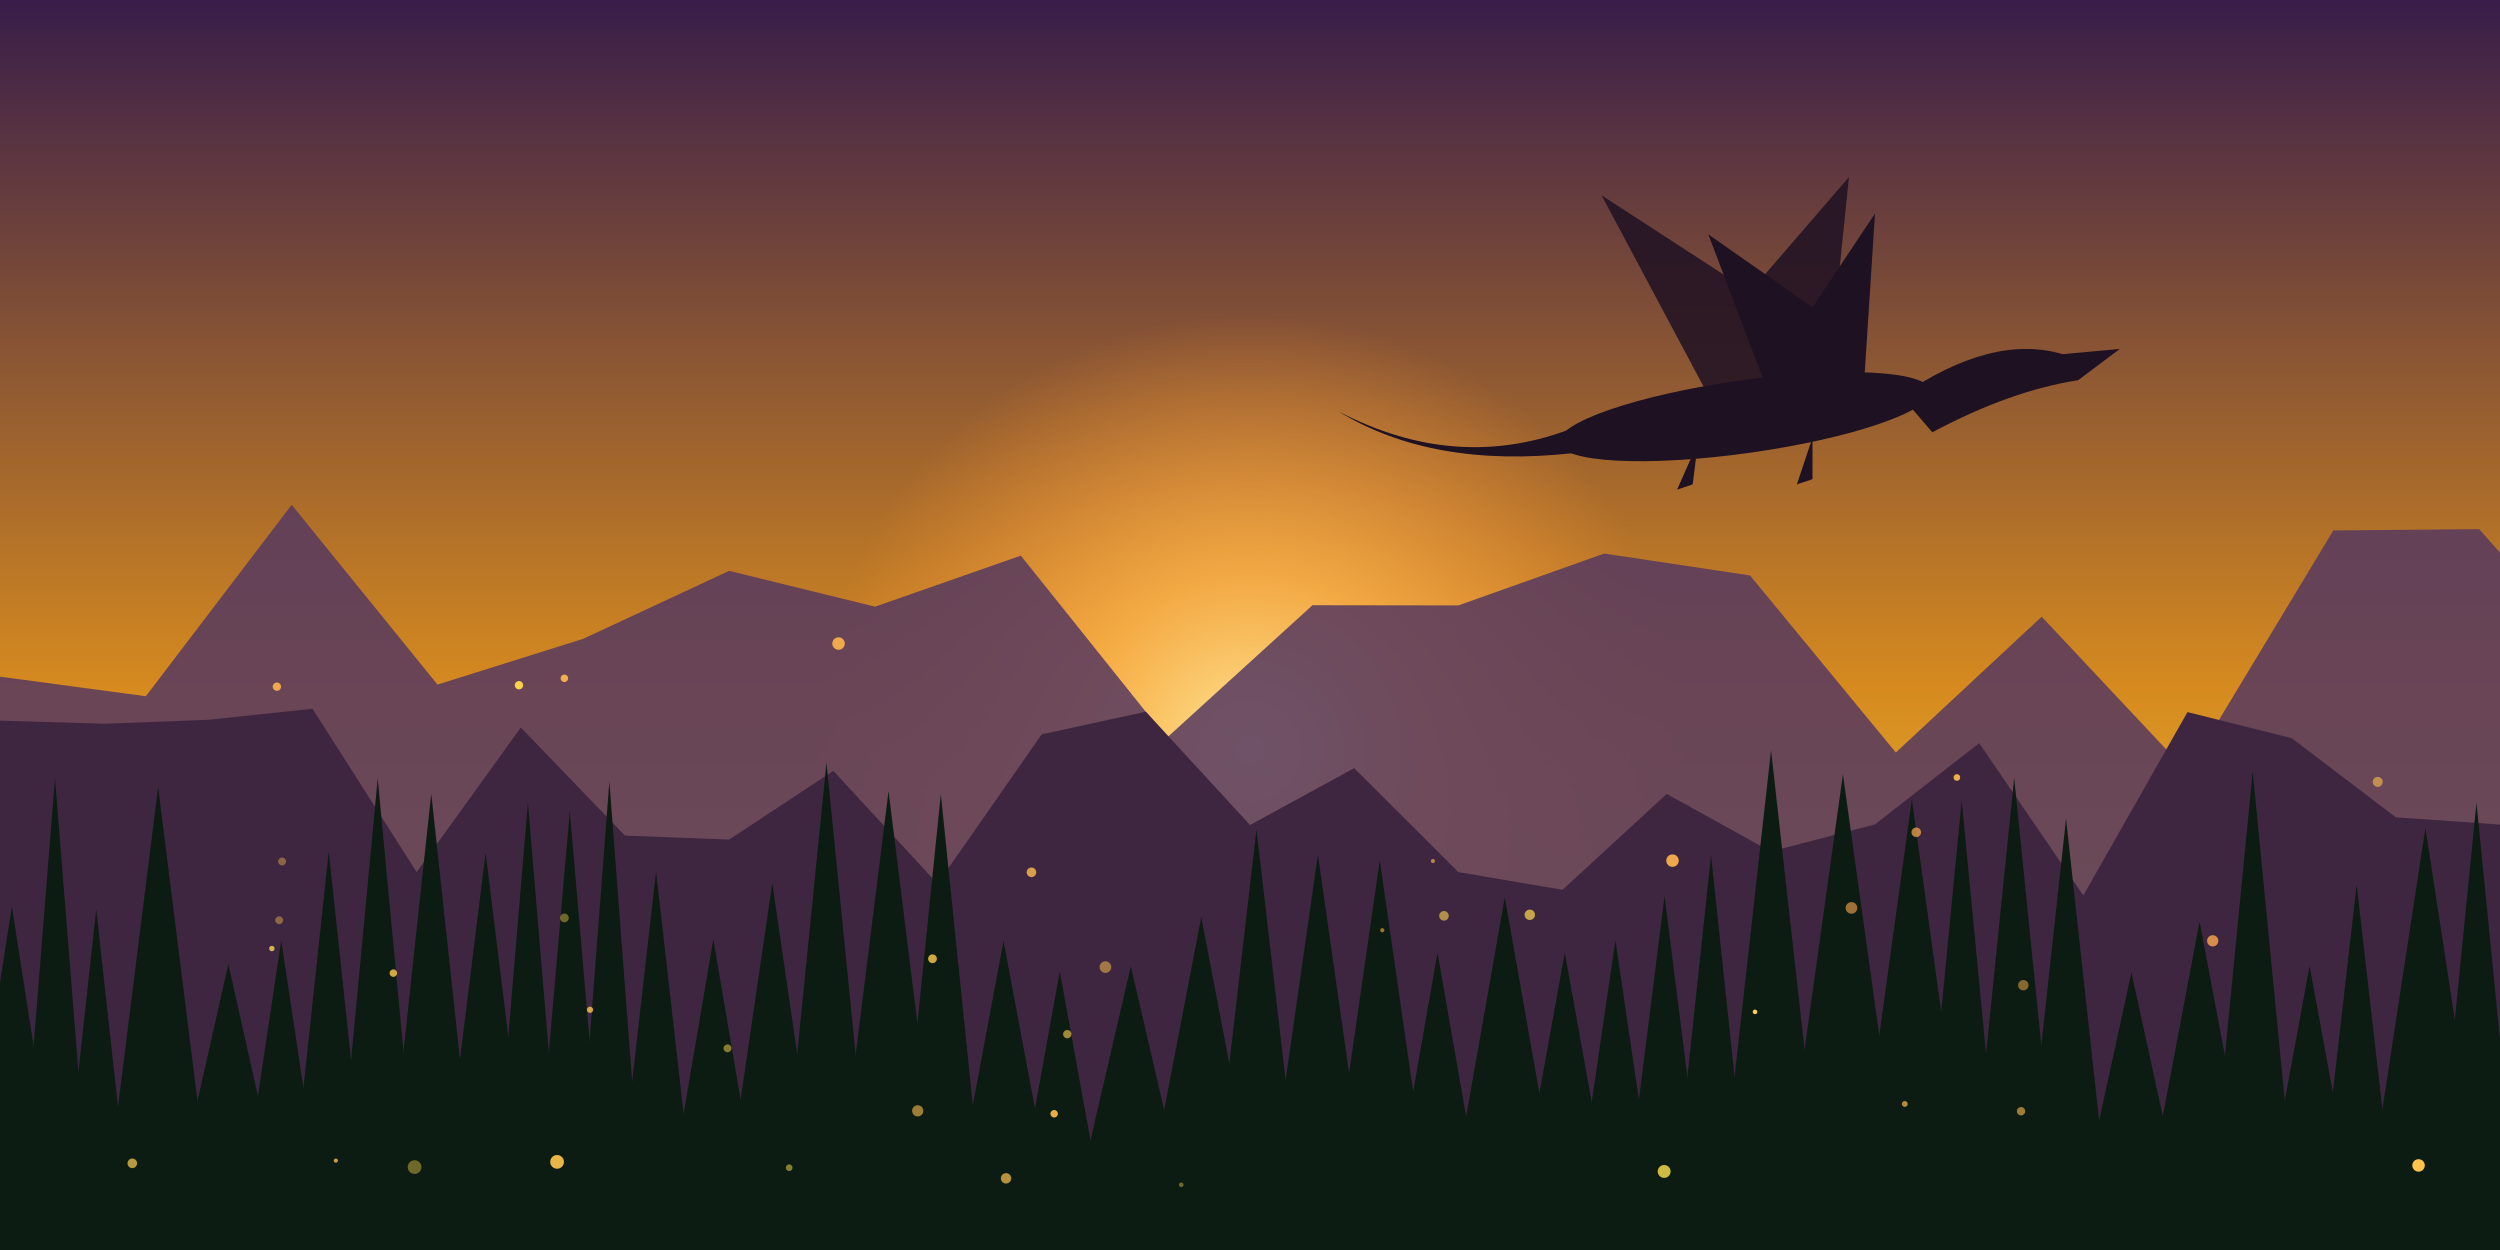
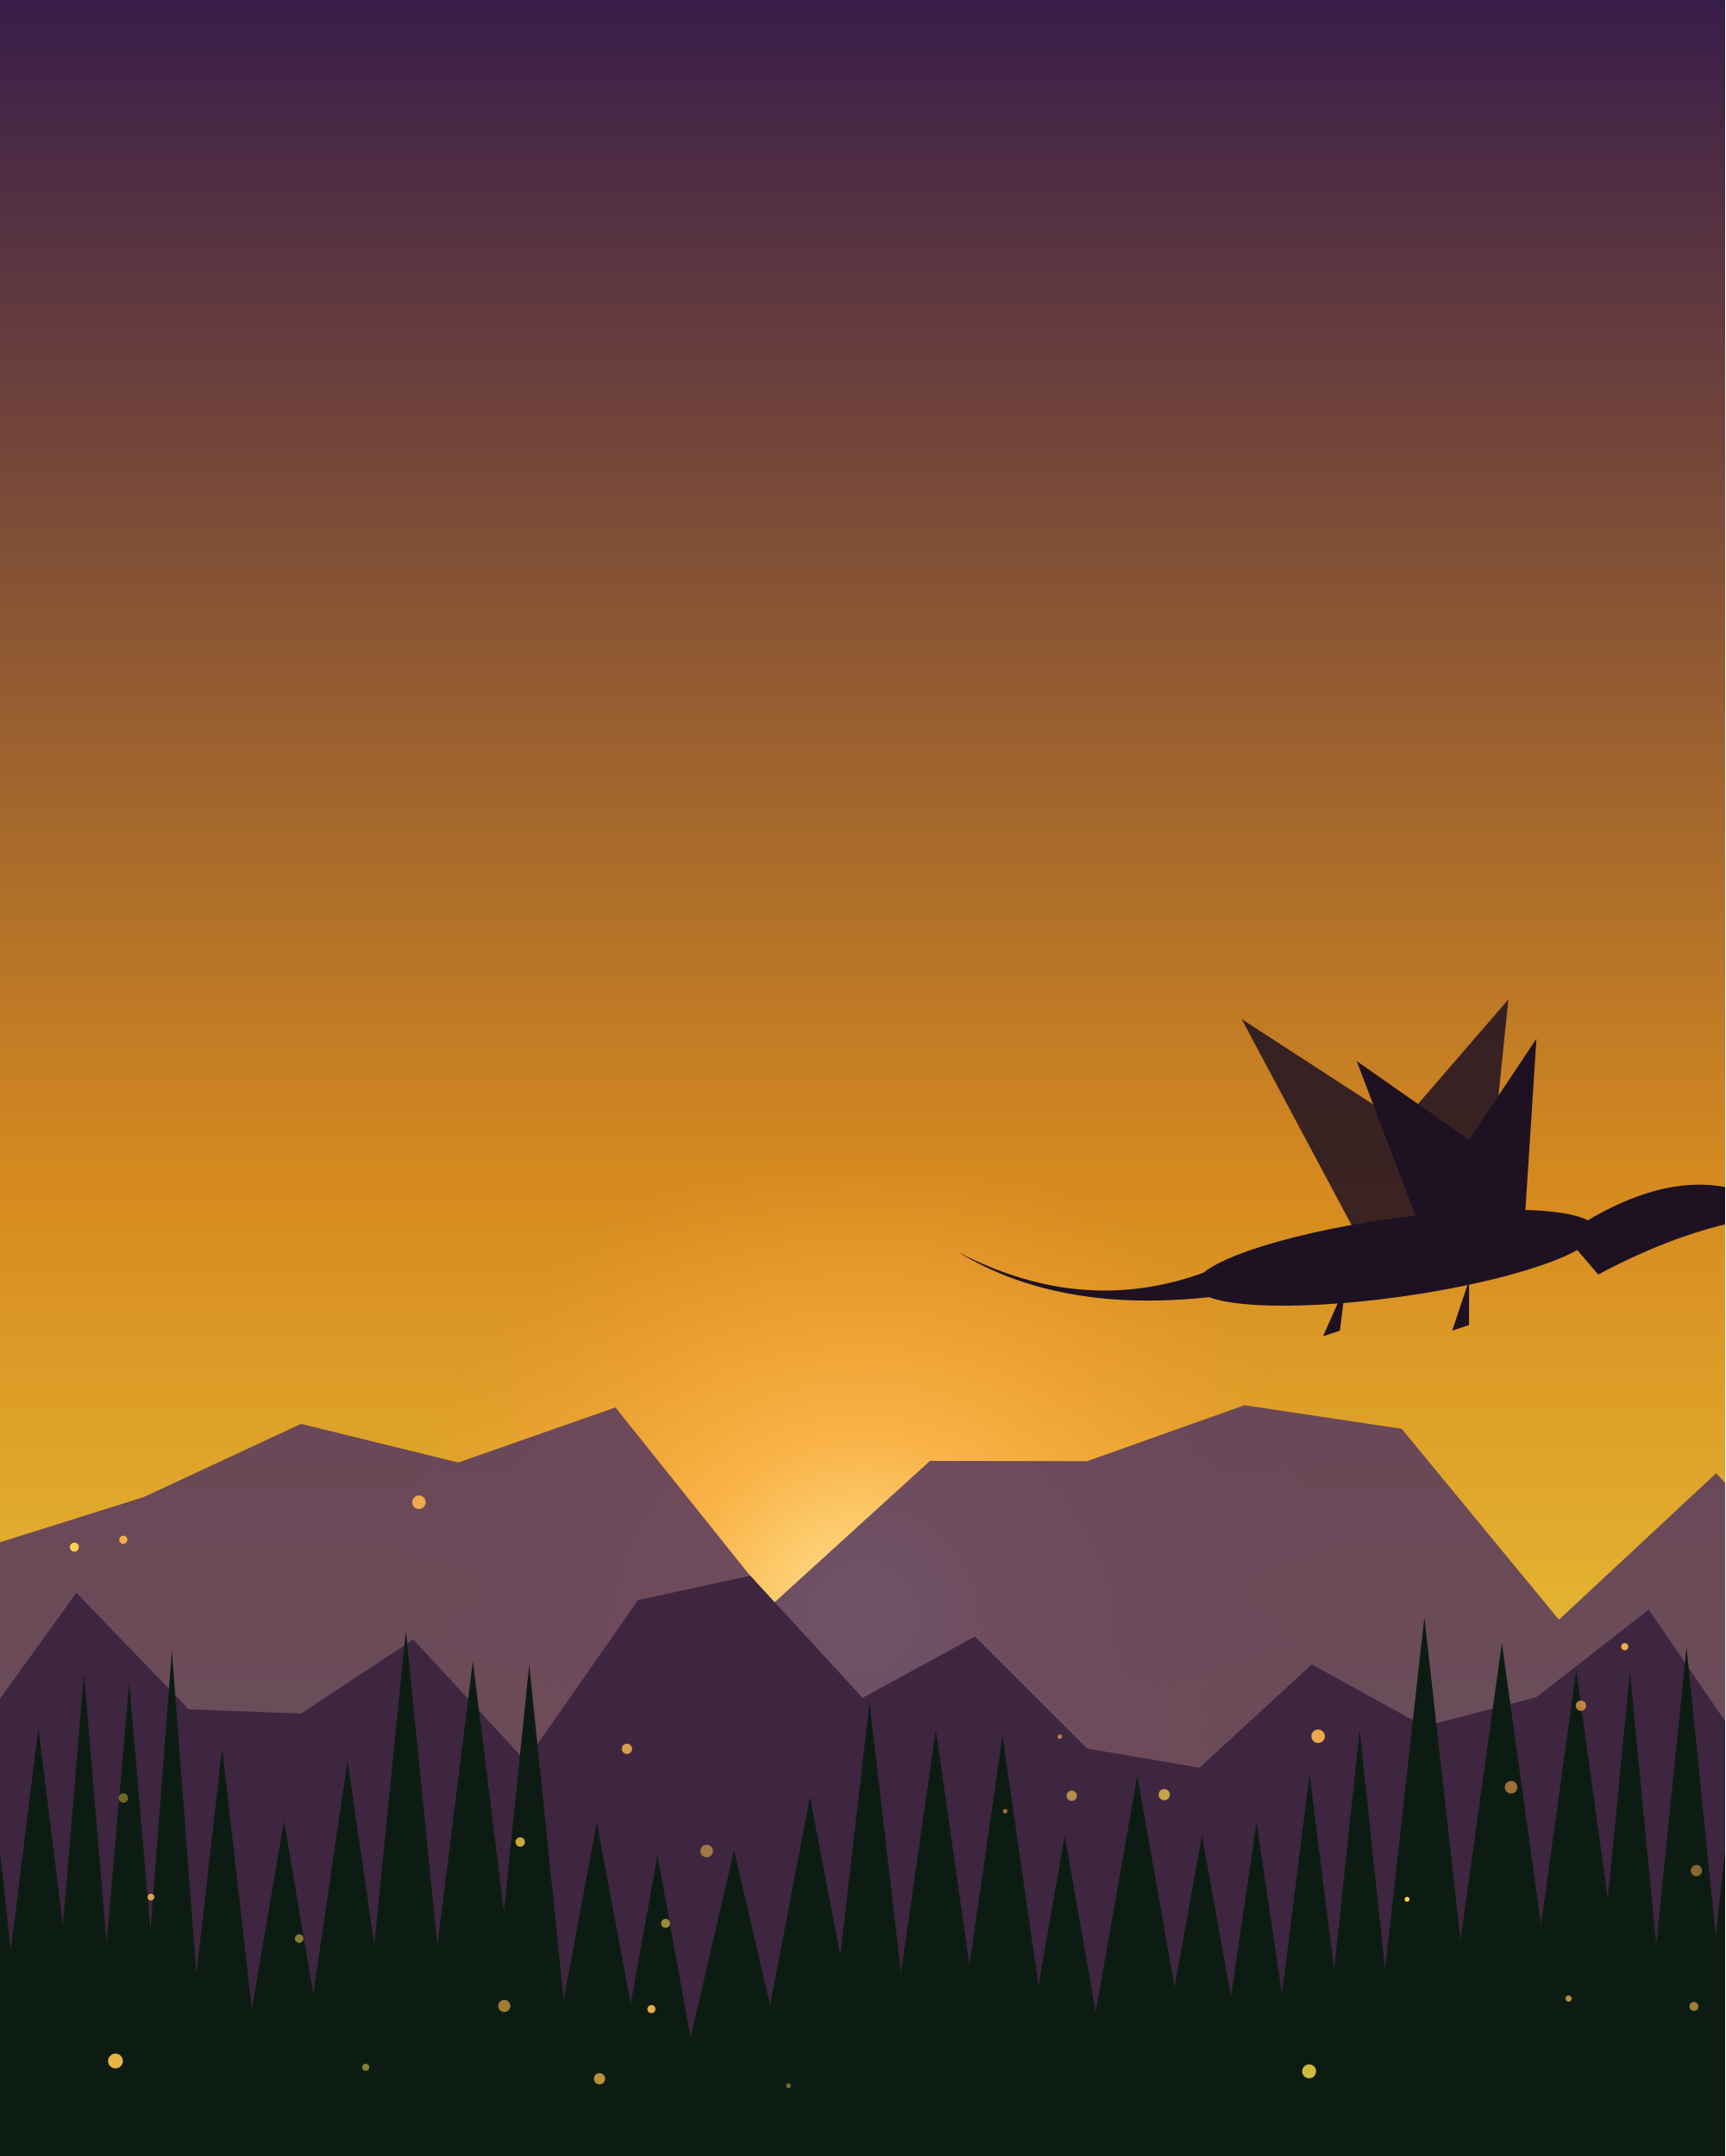
- <svg xmlns="http://www.w3.org/2000/svg" viewBox="0 0 1200 600" preserveAspectRatio="xMidYMid slice" role="img" aria-label="dragon forest (placeholder cover)">
+ <svg xmlns="http://www.w3.org/2000/svg" viewBox="0 0 960 1200" preserveAspectRatio="xMidYMid slice" role="img" aria-label="dragon forest (placeholder cover)">
  <defs>
    <linearGradient id="sky" x1="0" y1="0" x2="0" y2="1">
      <stop offset="0" stop-color="hsl(275 45% 20% / 1)" />
      <stop offset="0.55" stop-color="hsl(35 75% 48% / 1)" />
      <stop offset="1" stop-color="hsl(55 90% 62% / 1)" />
    </linearGradient>
    <radialGradient id="sun">
      <stop offset="0" stop-color="hsl(45 100% 80%)" />
      <stop offset="0.4" stop-color="hsl(35 100% 65% / .8)" />
      <stop offset="1" stop-color="hsl(30 100% 60% / 0)" />
    </radialGradient>
  </defs>
-   <rect width="1200" height="600" fill="url(#sky)" />
-   <circle cx="600" cy="360" r="210" fill="url(#sun)" />
-   <path d="M0 600 L0 380 L0 324.8 L70 334.2 L140 242.3 L210 328.6 L280 306.6 L350 274 L420 291.2 L490 266.7 L560 354.2 L630 290.5 L700 290.6 L770 265.7 L840 276.2 L910 361.2 L980 296 L1050 370.6 L1120 254.6 L1190 254 L1260 332.8 L1200 600 Z" fill="hsl(285 25% 30% / 0.85)" />
-   <path d="M0 600 L0 430 L0 345.9 L50 347.4 L100 345.5 L150 340.2 L200 418.6 L250 349.2 L300 401.1 L350 403 L400 370 L450 424.2 L500 352.5 L550 341.6 L600 396 L650 368.7 L700 418.6 L750 427.1 L800 381.1 L850 408.7 L900 395.7 L950 356.7 L1000 429.8 L1050 341.8 L1100 354.3 L1150 392.3 L1200 395.8 L1250 362.5 L1200 600 Z" fill="hsl(295 25% 20% / 1)" />
-   <g transform="translate(700 150) scale(1.25)" fill="hsl(285 35% 10% / 1)">
-     <path d="M95 30 L55 -45 L112 -8 L150 -52 L142 26 Z" opacity=".85" />
-     <ellipse cx="110" cy="40" rx="72" ry="14" transform="rotate(-8 110 40)" />
-     <path d="M170 32 Q205 8 232 16 L254 14 L238 26 Q212 30 182 46 Z" />
-     <path d="M45 44 Q0 62 -46 38 Q-10 60 44 54 Z" />
-     <path d="M118 28 L96 -30 L136 -2 L160 -38 L156 24 Z" />
-     <path d="M92 50 l-8 18 l6 -2 z M136 48 l-6 18 l6 -2 z" />
+   <rect width="960" height="1200" fill="url(#sky)" />
+   <g transform="translate(-270 450) scale(1.25)">
+     <circle cx="600" cy="360" r="210" fill="url(#sun)" />
+     <path d="M0 600 L0 380 L0 324.8 L70 334.2 L140 242.3 L210 328.6 L280 306.6 L350 274 L420 291.2 L490 266.7 L560 354.2 L630 290.5 L700 290.6 L770 265.7 L840 276.2 L910 361.2 L980 296 L1050 370.6 L1120 254.6 L1190 254 L1260 332.8 L1200 600 Z" fill="hsl(285 25% 30% / 0.85)" />
+     <path d="M0 600 L0 430 L0 345.9 L50 347.4 L100 345.5 L150 340.2 L200 418.6 L250 349.2 L300 401.1 L350 403 L400 370 L450 424.2 L500 352.5 L550 341.6 L600 396 L650 368.7 L700 418.6 L750 427.1 L800 381.1 L850 408.7 L900 395.7 L950 356.7 L1000 429.8 L1050 341.8 L1100 354.3 L1150 392.3 L1200 395.8 L1250 362.5 L1200 600 Z" fill="hsl(295 25% 20% / 1)" />
+     <g transform="translate(700 150) scale(1.25)" fill="hsl(285 35% 10% / 1)">
+       <path d="M95 30 L55 -45 L112 -8 L150 -52 L142 26 Z" opacity=".85" />
+       <ellipse cx="110" cy="40" rx="72" ry="14" transform="rotate(-8 110 40)" />
+       <path d="M170 32 Q205 8 232 16 L254 14 L238 26 Q212 30 182 46 Z" />
+       <path d="M45 44 Q0 62 -46 38 Q-10 60 44 54 Z" />
+       <path d="M118 28 L96 -30 L136 -2 L160 -38 L156 24 Z" />
+       <path d="M92 50 l-8 18 l6 -2 z M136 48 l-6 18 l6 -2 z" />
+     </g>
+     <polygon points="-20,600 5.7,435.1 31.4,600" fill="hsl(145 35% 8% / 1)" />
+     <polygon points="8.3,600 26.4,373.4 44.5,600" fill="hsl(145 35% 8% / 1)" />
+     <polygon points="28.2,600 46.2,436.4 64.2,600" fill="hsl(145 35% 8% / 1)" />
+     <polygon points="48,600 75.9,377.7 103.8,600" fill="hsl(145 35% 8% / 1)" />
+     <polygon points="78.7,600 109.6,462.7 140.4,600" fill="hsl(145 35% 8% / 1)" />
+     <polygon points="112.7,600 135,451.4 157.4,600" fill="hsl(145 35% 8% / 1)" />
+     <polygon points="137.3,600 157.8,408.7 178.3,600" fill="hsl(145 35% 8% / 1)" />
+     <polygon points="159.9,600 181.3,373.6 202.7,600" fill="hsl(145 35% 8% / 1)" />
+     <polygon points="183.4,600 207,380.9 230.7,600" fill="hsl(145 35% 8% / 1)" />
+     <polygon points="209.4,600 233.1,409.3 256.7,600" fill="hsl(145 35% 8% / 1)" />
+     <polygon points="235.4,600 253.4,385.1 271.4,600" fill="hsl(145 35% 8% / 1)" />
+     <polygon points="255.2,600 273.5,389.3 291.7,600" fill="hsl(145 35% 8% / 1)" />
+     <polygon points="275.3,600 292.5,375 309.6,600" fill="hsl(145 35% 8% / 1)" />
+     <polygon points="294.2,600 314.9,418.3 335.6,600" fill="hsl(145 35% 8% / 1)" />
+     <polygon points="317,600 342.4,450.8 367.8,600" fill="hsl(145 35% 8% / 1)" />
+     <polygon points="344.9,600 370.7,423.9 396.4,600" fill="hsl(145 35% 8% / 1)" />
+     <polygon points="373.2,600 396.7,366 420.1,600" fill="hsl(145 35% 8% / 1)" />
+     <polygon points="399,600 426.5,379.7 453.9,600" fill="hsl(145 35% 8% / 1)" />
+     <polygon points="429.2,600 451.6,381.2 474.1,600" fill="hsl(145 35% 8% / 1)" />
+     <polygon points="453.9,600 481.7,451.6 509.5,600" fill="hsl(145 35% 8% / 1)" />
+     <polygon points="484.5,600 508.7,466.2 533,600" fill="hsl(145 35% 8% / 1)" />
+     <polygon points="511.2,600 542.8,463.8 574.4,600" fill="hsl(145 35% 8% / 1)" />
+     <polygon points="545.9,600 576.6,440.1 607.2,600" fill="hsl(145 35% 8% / 1)" />
+     <polygon points="579.7,600 603.1,398.1 626.6,600" fill="hsl(145 35% 8% / 1)" />
+     <polygon points="605.4,600 632.6,410.2 659.7,600" fill="hsl(145 35% 8% / 1)" />
+     <polygon points="635.3,600 662.3,412.9 689.3,600" fill="hsl(145 35% 8% / 1)" />
+     <polygon points="665,600 690,457.3 715,600" fill="hsl(145 35% 8% / 1)" />
+     <polygon points="692.5,600 722.3,430.6 752.2,600" fill="hsl(145 35% 8% / 1)" />
+     <polygon points="725.3,600 751.1,457.2 776.8,600" fill="hsl(145 35% 8% / 1)" />
+     <polygon points="753.6,600 775.4,451.3 797.3,600" fill="hsl(145 35% 8% / 1)" />
+     <polygon points="777.6,600 799,430 820.4,600" fill="hsl(145 35% 8% / 1)" />
+     <polygon points="801.1,600 821.3,410.3 841.4,600" fill="hsl(145 35% 8% / 1)" />
+     <polygon points="823.3,600 850.1,360.1 877,600" fill="hsl(145 35% 8% / 1)" />
+     <polygon points="852.8,600 884.6,371.6 916.4,600" fill="hsl(145 35% 8% / 1)" />
+     <polygon points="887.8,600 917.7,383.7 947.6,600" fill="hsl(145 35% 8% / 1)" />
+     <polygon points="920.7,600 941.6,384.2 962.4,600" fill="hsl(145 35% 8% / 1)" />
+     <polygon points="943.7,600 966.8,373.3 989.8,600" fill="hsl(145 35% 8% / 1)" />
+     <polygon points="969.1,600 991.7,393 1014.4,600" fill="hsl(145 35% 8% / 1)" />
+     <polygon points="994,600 1023.1,466.8 1052.2,600" fill="hsl(145 35% 8% / 1)" />
+     <polygon points="1026,600 1055.8,442.3 1085.6,600" fill="hsl(145 35% 8% / 1)" />
+     <polygon points="1058.8,600 1081.3,370.3 1103.7,600" fill="hsl(145 35% 8% / 1)" />
+     <polygon points="1083.5,600 1108.6,463.6 1133.7,600" fill="hsl(145 35% 8% / 1)" />
+     <polygon points="1111.1,600 1131.2,424.6 1151.3,600" fill="hsl(145 35% 8% / 1)" />
+     <polygon points="1133.2,600 1164.2,397.4 1195.3,600" fill="hsl(145 35% 8% / 1)" />
+     <polygon points="1167.3,600 1188.7,385.3 1210.1,600" fill="hsl(145 35% 8% / 1)" />
+     <polygon points="1190.9,600 1216.7,409.1 1242.5,600" fill="hsl(145 35% 8% / 1)" />
+     <polygon points="1219.3,600 1246.8,361.9 1274.4,600" fill="hsl(145 35% 8% / 1)" />
+     <circle cx="63.5" cy="558.4" r="2.3" fill="hsl(44.048 100% 65%)" opacity="0.7" />
+     <circle cx="693.1" cy="439.6" r="2.3" fill="hsl(46.271 100% 65%)" opacity="0.6" />
+     <circle cx="267.4" cy="557.7" r="3.3" fill="hsl(40.717 100% 65%)" opacity="0.9" />
+     <circle cx="440.5" cy="533.2" r="2.7" fill="hsl(37.747 100% 65%)" opacity="0.6" />
+     <circle cx="132.9" cy="329.6" r="2" fill="hsl(33.954 100% 65%)" opacity="0.9" />
+     <circle cx="135.4" cy="413.5" r="1.9" fill="hsl(39.424 100% 65%)" opacity="0.4" />
+     <circle cx="130.5" cy="455.3" r="1.3" fill="hsl(46.893 100% 65%)" opacity="0.8" />
+     <circle cx="199" cy="560.2" r="3.3" fill="hsl(47.359 100% 65%)" opacity="0.4" />
+     <circle cx="249.1" cy="328.9" r="2" fill="hsl(44.13 100% 65%)" opacity="1" />
+     <circle cx="687.8" cy="413.3" r="1" fill="hsl(39.116 100% 65%)" opacity="0.6" />
+     <circle cx="506" cy="534.6" r="1.8" fill="hsl(38.198 100% 65%)" opacity="0.9" />
+     <circle cx="1062.1" cy="451.6" r="2.7" fill="hsl(30.794 100% 65%)" opacity="0.8" />
+     <circle cx="1160.9" cy="559.4" r="3" fill="hsl(39.5 100% 65%)" opacity="1" />
+     <circle cx="270.9" cy="325.6" r="1.8" fill="hsl(36.858 100% 65%)" opacity="0.9" />
+     <circle cx="970.1" cy="533.4" r="2" fill="hsl(38.192 100% 65%)" opacity="0.6" />
+     <circle cx="971.2" cy="472.9" r="2.5" fill="hsl(34.479 100% 65%)" opacity="0.5" />
+     <circle cx="378.8" cy="560.5" r="1.6" fill="hsl(49.946 100% 65%)" opacity="0.5" />
+     <circle cx="919.8" cy="399.5" r="2.3" fill="hsl(31.756 100% 65%)" opacity="0.7" />
+     <circle cx="888.7" cy="435.8" r="2.8" fill="hsl(30.448 100% 65%)" opacity="0.6" />
+     <circle cx="798.8" cy="562.3" r="3.1" fill="hsl(49.786 100% 65%)" opacity="0.8" />
+     <circle cx="161.2" cy="557.1" r="1" fill="hsl(37.537 100% 65%)" opacity="0.8" />
+     <circle cx="188.8" cy="467.1" r="1.8" fill="hsl(42.802 100% 65%)" opacity="0.8" />
+     <circle cx="402.5" cy="308.9" r="3" fill="hsl(34.787 100% 65%)" opacity="0.9" />
+     <circle cx="349.2" cy="503.2" r="1.9" fill="hsl(47.151 100% 65%)" opacity="0.5" />
+     <circle cx="663.5" cy="446.5" r="1" fill="hsl(33.493 100% 65%)" opacity="0.6" />
+     <circle cx="283.2" cy="484.7" r="1.5" fill="hsl(40.991 100% 65%)" opacity="0.8" />
+     <circle cx="802.8" cy="413.1" r="3" fill="hsl(35.301 100% 65%)" opacity="0.9" />
+     <circle cx="134" cy="441.7" r="1.9" fill="hsl(41.013 100% 65%)" opacity="0.4" />
+     <circle cx="495.1" cy="418.7" r="2.3" fill="hsl(37.395 100% 65%)" opacity="0.8" />
+     <circle cx="530.6" cy="464.2" r="2.8" fill="hsl(42.054 100% 65%)" opacity="0.5" />
+     <circle cx="512.3" cy="496.4" r="2" fill="hsl(44.987 100% 65%)" opacity="0.6" />
+     <circle cx="270.9" cy="440.6" r="2.1" fill="hsl(46.605 100% 65%)" opacity="0.4" />
+     <circle cx="939.3" cy="373.2" r="1.6" fill="hsl(38.366 100% 65%)" opacity="0.9" />
+     <circle cx="567" cy="568.7" r="1.1" fill="hsl(48.857 100% 65%)" opacity="0.4" />
+     <circle cx="447.6" cy="460.2" r="2.1" fill="hsl(42.043 100% 65%)" opacity="0.8" />
+     <circle cx="914.3" cy="529.9" r="1.4" fill="hsl(36.9 100% 65%)" opacity="0.7" />
+     <circle cx="734.3" cy="439.1" r="2.5" fill="hsl(48.277 100% 65%)" opacity="0.7" />
+     <circle cx="842.4" cy="485.7" r="1.1" fill="hsl(44.901 100% 65%)" opacity="1" />
+     <circle cx="1141.3" cy="375.3" r="2.4" fill="hsl(38.738 100% 65%)" opacity="0.6" />
+     <circle cx="482.9" cy="565.6" r="2.5" fill="hsl(39.762 100% 65%)" opacity="0.7" />
  </g>
-   <polygon points="-20,600 5.7,435.1 31.4,600" fill="hsl(145 35% 8% / 1)" />
-   <polygon points="8.3,600 26.4,373.4 44.5,600" fill="hsl(145 35% 8% / 1)" />
-   <polygon points="28.2,600 46.2,436.4 64.2,600" fill="hsl(145 35% 8% / 1)" />
-   <polygon points="48,600 75.9,377.7 103.8,600" fill="hsl(145 35% 8% / 1)" />
-   <polygon points="78.7,600 109.6,462.7 140.4,600" fill="hsl(145 35% 8% / 1)" />
-   <polygon points="112.7,600 135,451.4 157.4,600" fill="hsl(145 35% 8% / 1)" />
-   <polygon points="137.3,600 157.8,408.7 178.3,600" fill="hsl(145 35% 8% / 1)" />
-   <polygon points="159.9,600 181.3,373.6 202.7,600" fill="hsl(145 35% 8% / 1)" />
-   <polygon points="183.4,600 207,380.9 230.7,600" fill="hsl(145 35% 8% / 1)" />
-   <polygon points="209.4,600 233.1,409.3 256.7,600" fill="hsl(145 35% 8% / 1)" />
-   <polygon points="235.4,600 253.4,385.1 271.4,600" fill="hsl(145 35% 8% / 1)" />
-   <polygon points="255.2,600 273.5,389.3 291.7,600" fill="hsl(145 35% 8% / 1)" />
-   <polygon points="275.3,600 292.5,375 309.6,600" fill="hsl(145 35% 8% / 1)" />
-   <polygon points="294.2,600 314.9,418.3 335.6,600" fill="hsl(145 35% 8% / 1)" />
-   <polygon points="317,600 342.4,450.8 367.8,600" fill="hsl(145 35% 8% / 1)" />
-   <polygon points="344.9,600 370.7,423.9 396.4,600" fill="hsl(145 35% 8% / 1)" />
-   <polygon points="373.2,600 396.7,366 420.1,600" fill="hsl(145 35% 8% / 1)" />
-   <polygon points="399,600 426.5,379.7 453.9,600" fill="hsl(145 35% 8% / 1)" />
-   <polygon points="429.2,600 451.6,381.2 474.1,600" fill="hsl(145 35% 8% / 1)" />
-   <polygon points="453.9,600 481.7,451.6 509.5,600" fill="hsl(145 35% 8% / 1)" />
-   <polygon points="484.5,600 508.7,466.2 533,600" fill="hsl(145 35% 8% / 1)" />
-   <polygon points="511.2,600 542.8,463.8 574.4,600" fill="hsl(145 35% 8% / 1)" />
-   <polygon points="545.9,600 576.6,440.1 607.2,600" fill="hsl(145 35% 8% / 1)" />
-   <polygon points="579.7,600 603.1,398.1 626.6,600" fill="hsl(145 35% 8% / 1)" />
-   <polygon points="605.4,600 632.6,410.2 659.7,600" fill="hsl(145 35% 8% / 1)" />
-   <polygon points="635.3,600 662.3,412.9 689.3,600" fill="hsl(145 35% 8% / 1)" />
-   <polygon points="665,600 690,457.3 715,600" fill="hsl(145 35% 8% / 1)" />
-   <polygon points="692.5,600 722.3,430.6 752.2,600" fill="hsl(145 35% 8% / 1)" />
-   <polygon points="725.3,600 751.1,457.2 776.8,600" fill="hsl(145 35% 8% / 1)" />
-   <polygon points="753.6,600 775.4,451.3 797.3,600" fill="hsl(145 35% 8% / 1)" />
-   <polygon points="777.6,600 799,430 820.4,600" fill="hsl(145 35% 8% / 1)" />
-   <polygon points="801.1,600 821.3,410.3 841.4,600" fill="hsl(145 35% 8% / 1)" />
-   <polygon points="823.3,600 850.1,360.1 877,600" fill="hsl(145 35% 8% / 1)" />
-   <polygon points="852.8,600 884.6,371.6 916.4,600" fill="hsl(145 35% 8% / 1)" />
-   <polygon points="887.8,600 917.7,383.7 947.6,600" fill="hsl(145 35% 8% / 1)" />
-   <polygon points="920.7,600 941.6,384.2 962.4,600" fill="hsl(145 35% 8% / 1)" />
-   <polygon points="943.7,600 966.8,373.3 989.8,600" fill="hsl(145 35% 8% / 1)" />
-   <polygon points="969.1,600 991.7,393 1014.4,600" fill="hsl(145 35% 8% / 1)" />
-   <polygon points="994,600 1023.1,466.8 1052.2,600" fill="hsl(145 35% 8% / 1)" />
-   <polygon points="1026,600 1055.8,442.3 1085.6,600" fill="hsl(145 35% 8% / 1)" />
-   <polygon points="1058.8,600 1081.3,370.3 1103.7,600" fill="hsl(145 35% 8% / 1)" />
-   <polygon points="1083.5,600 1108.6,463.6 1133.7,600" fill="hsl(145 35% 8% / 1)" />
-   <polygon points="1111.1,600 1131.2,424.6 1151.3,600" fill="hsl(145 35% 8% / 1)" />
-   <polygon points="1133.2,600 1164.2,397.4 1195.3,600" fill="hsl(145 35% 8% / 1)" />
-   <polygon points="1167.3,600 1188.7,385.3 1210.1,600" fill="hsl(145 35% 8% / 1)" />
-   <polygon points="1190.9,600 1216.7,409.1 1242.5,600" fill="hsl(145 35% 8% / 1)" />
-   <polygon points="1219.3,600 1246.8,361.9 1274.4,600" fill="hsl(145 35% 8% / 1)" />
-   <circle cx="63.5" cy="558.4" r="2.3" fill="hsl(44.048 100% 65%)" opacity="0.7" />
-   <circle cx="693.1" cy="439.6" r="2.3" fill="hsl(46.271 100% 65%)" opacity="0.6" />
-   <circle cx="267.4" cy="557.7" r="3.3" fill="hsl(40.717 100% 65%)" opacity="0.9" />
-   <circle cx="440.5" cy="533.2" r="2.7" fill="hsl(37.747 100% 65%)" opacity="0.6" />
-   <circle cx="132.9" cy="329.6" r="2" fill="hsl(33.954 100% 65%)" opacity="0.9" />
-   <circle cx="135.4" cy="413.5" r="1.9" fill="hsl(39.424 100% 65%)" opacity="0.4" />
-   <circle cx="130.5" cy="455.3" r="1.3" fill="hsl(46.893 100% 65%)" opacity="0.8" />
-   <circle cx="199" cy="560.2" r="3.3" fill="hsl(47.359 100% 65%)" opacity="0.4" />
-   <circle cx="249.1" cy="328.9" r="2" fill="hsl(44.13 100% 65%)" opacity="1" />
-   <circle cx="687.8" cy="413.3" r="1" fill="hsl(39.116 100% 65%)" opacity="0.6" />
-   <circle cx="506" cy="534.6" r="1.8" fill="hsl(38.198 100% 65%)" opacity="0.9" />
-   <circle cx="1062.1" cy="451.6" r="2.7" fill="hsl(30.794 100% 65%)" opacity="0.8" />
-   <circle cx="1160.9" cy="559.4" r="3" fill="hsl(39.5 100% 65%)" opacity="1" />
-   <circle cx="270.9" cy="325.6" r="1.8" fill="hsl(36.858 100% 65%)" opacity="0.9" />
-   <circle cx="970.1" cy="533.4" r="2" fill="hsl(38.192 100% 65%)" opacity="0.6" />
-   <circle cx="971.2" cy="472.9" r="2.5" fill="hsl(34.479 100% 65%)" opacity="0.5" />
-   <circle cx="378.8" cy="560.5" r="1.6" fill="hsl(49.946 100% 65%)" opacity="0.5" />
-   <circle cx="919.8" cy="399.5" r="2.3" fill="hsl(31.756 100% 65%)" opacity="0.7" />
-   <circle cx="888.7" cy="435.8" r="2.8" fill="hsl(30.448 100% 65%)" opacity="0.6" />
-   <circle cx="798.8" cy="562.3" r="3.1" fill="hsl(49.786 100% 65%)" opacity="0.8" />
-   <circle cx="161.2" cy="557.1" r="1" fill="hsl(37.537 100% 65%)" opacity="0.8" />
-   <circle cx="188.8" cy="467.1" r="1.8" fill="hsl(42.802 100% 65%)" opacity="0.8" />
-   <circle cx="402.5" cy="308.9" r="3" fill="hsl(34.787 100% 65%)" opacity="0.9" />
-   <circle cx="349.2" cy="503.2" r="1.9" fill="hsl(47.151 100% 65%)" opacity="0.5" />
-   <circle cx="663.5" cy="446.5" r="1" fill="hsl(33.493 100% 65%)" opacity="0.6" />
-   <circle cx="283.2" cy="484.7" r="1.5" fill="hsl(40.991 100% 65%)" opacity="0.8" />
-   <circle cx="802.8" cy="413.1" r="3" fill="hsl(35.301 100% 65%)" opacity="0.9" />
-   <circle cx="134" cy="441.7" r="1.9" fill="hsl(41.013 100% 65%)" opacity="0.4" />
-   <circle cx="495.1" cy="418.7" r="2.3" fill="hsl(37.395 100% 65%)" opacity="0.8" />
-   <circle cx="530.6" cy="464.2" r="2.8" fill="hsl(42.054 100% 65%)" opacity="0.5" />
-   <circle cx="512.3" cy="496.4" r="2" fill="hsl(44.987 100% 65%)" opacity="0.6" />
-   <circle cx="270.9" cy="440.6" r="2.1" fill="hsl(46.605 100% 65%)" opacity="0.4" />
-   <circle cx="939.3" cy="373.2" r="1.6" fill="hsl(38.366 100% 65%)" opacity="0.9" />
-   <circle cx="567" cy="568.7" r="1.1" fill="hsl(48.857 100% 65%)" opacity="0.4" />
-   <circle cx="447.6" cy="460.2" r="2.1" fill="hsl(42.043 100% 65%)" opacity="0.8" />
-   <circle cx="914.3" cy="529.9" r="1.4" fill="hsl(36.9 100% 65%)" opacity="0.7" />
-   <circle cx="734.3" cy="439.1" r="2.5" fill="hsl(48.277 100% 65%)" opacity="0.7" />
-   <circle cx="842.4" cy="485.7" r="1.1" fill="hsl(44.901 100% 65%)" opacity="1" />
-   <circle cx="1141.3" cy="375.3" r="2.4" fill="hsl(38.738 100% 65%)" opacity="0.6" />
-   <circle cx="482.9" cy="565.6" r="2.5" fill="hsl(39.762 100% 65%)" opacity="0.7" />
</svg>
